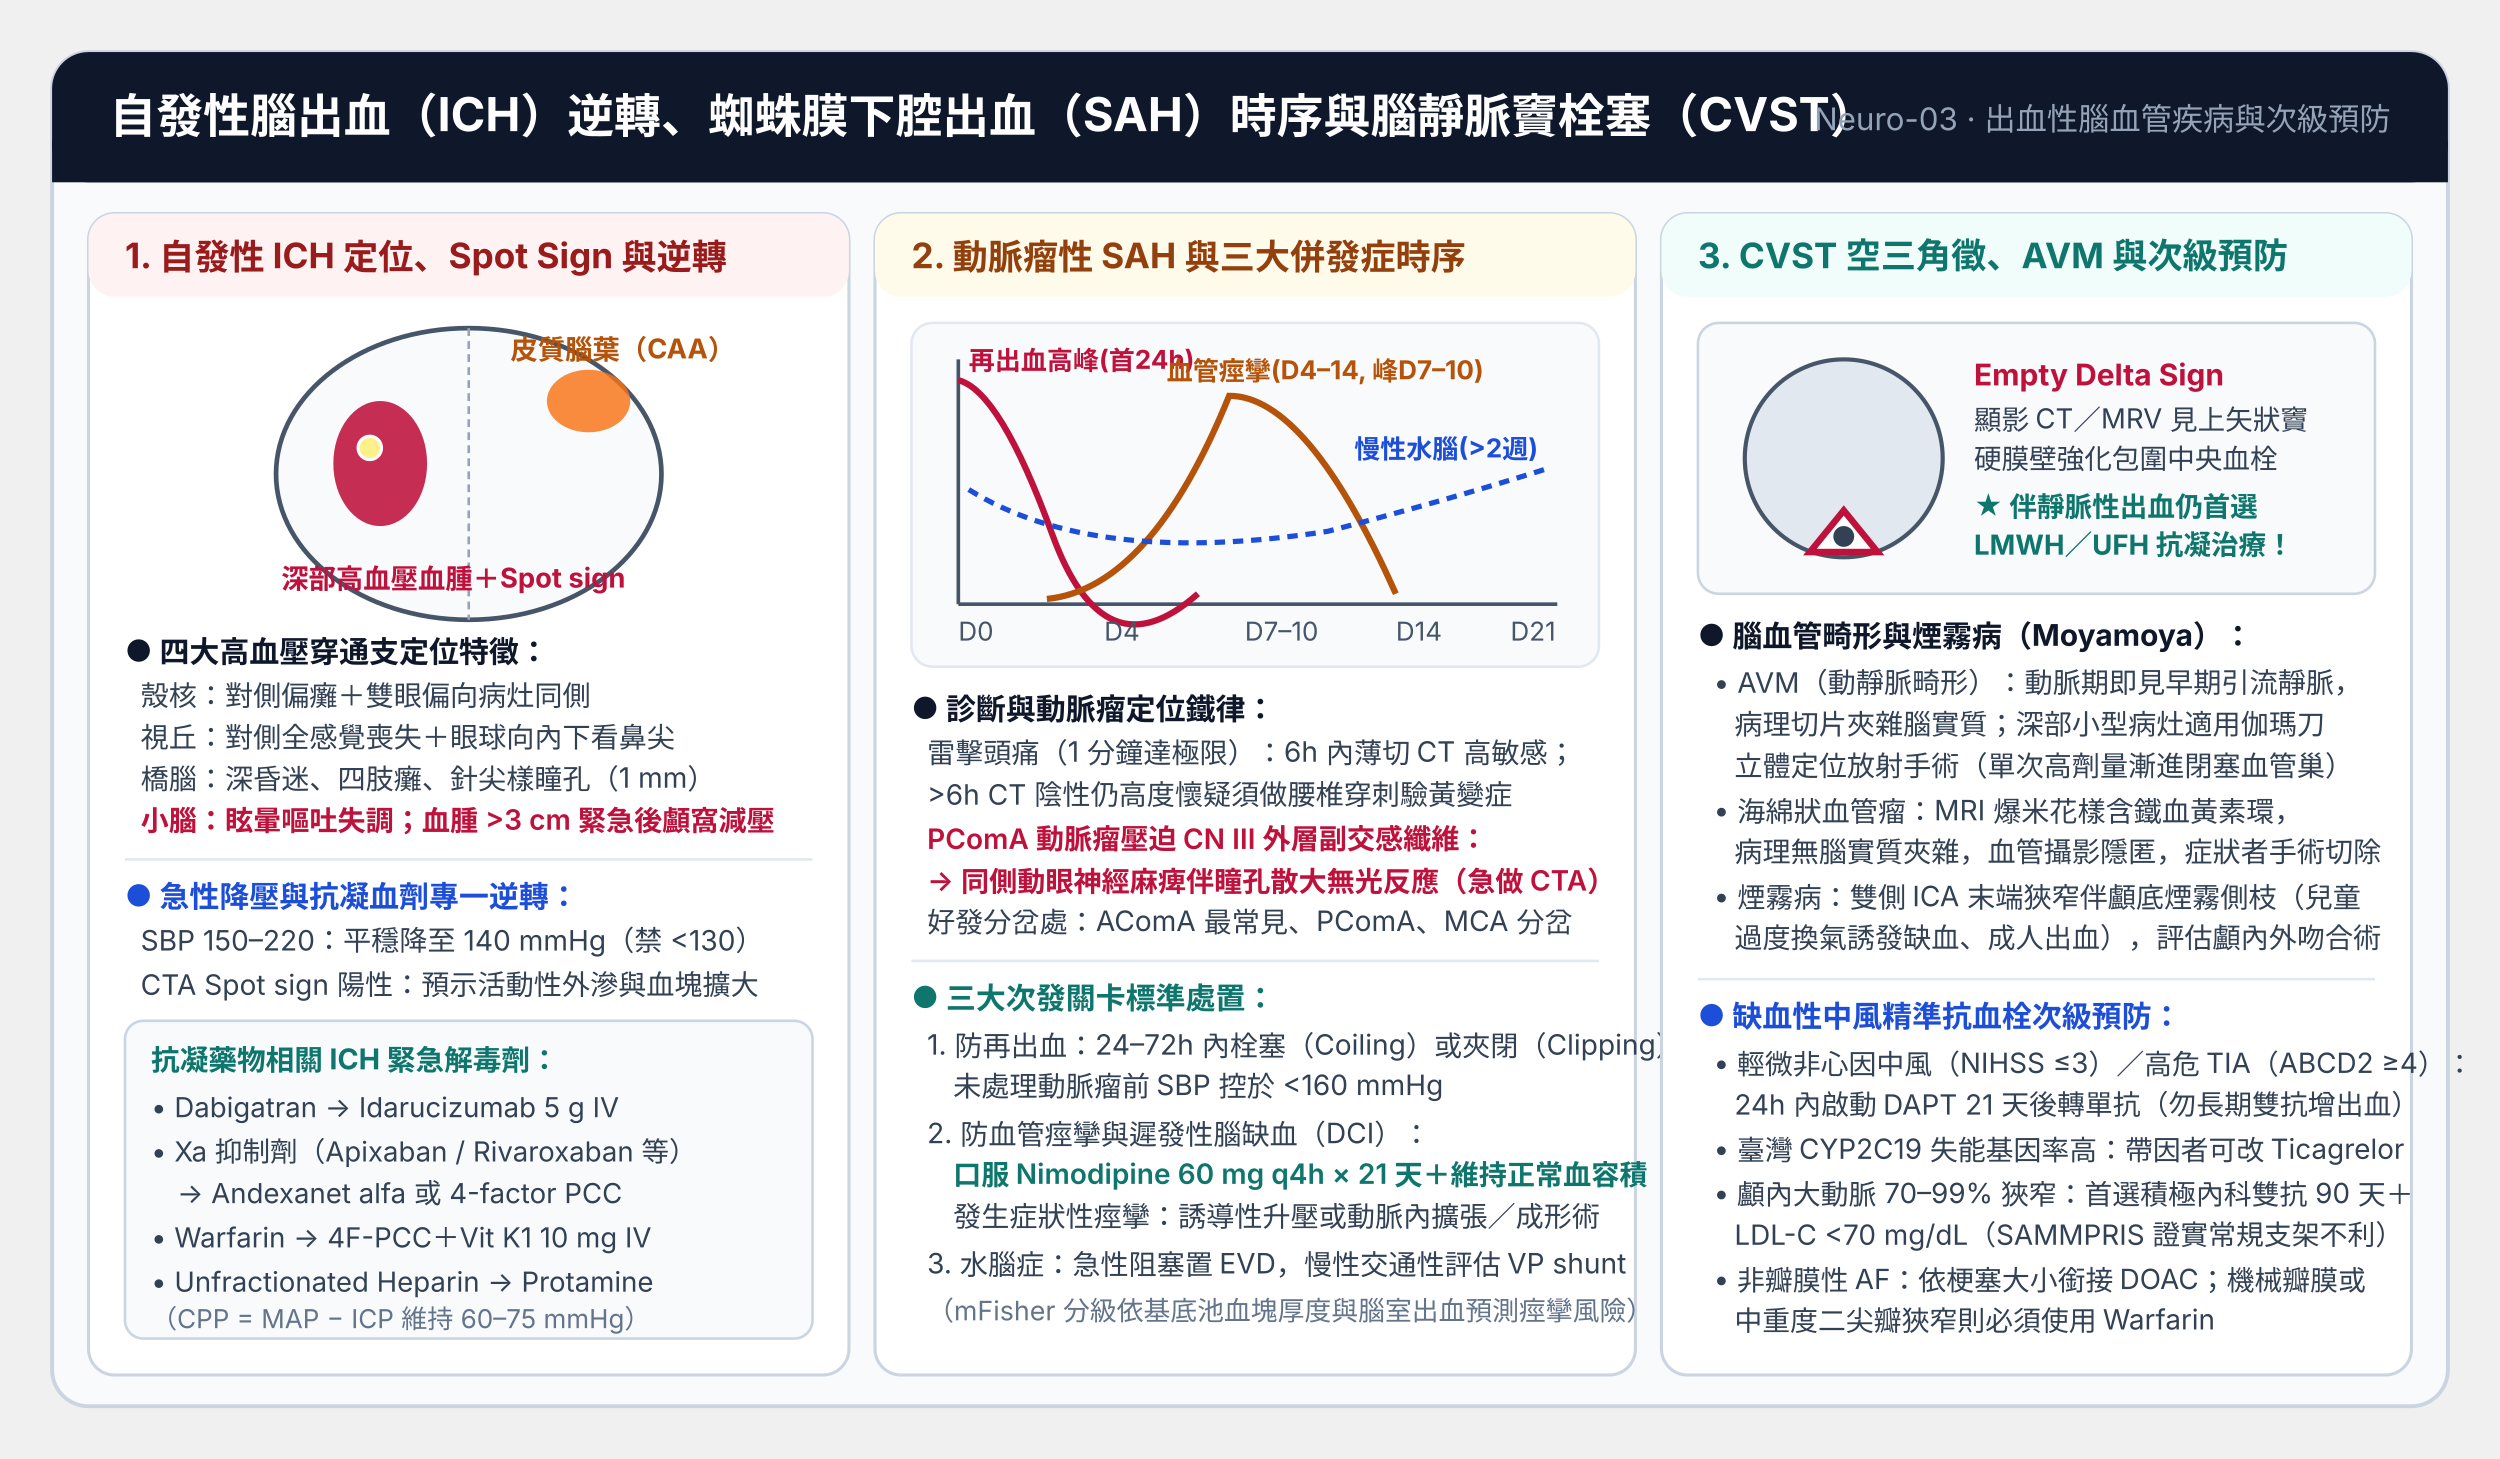
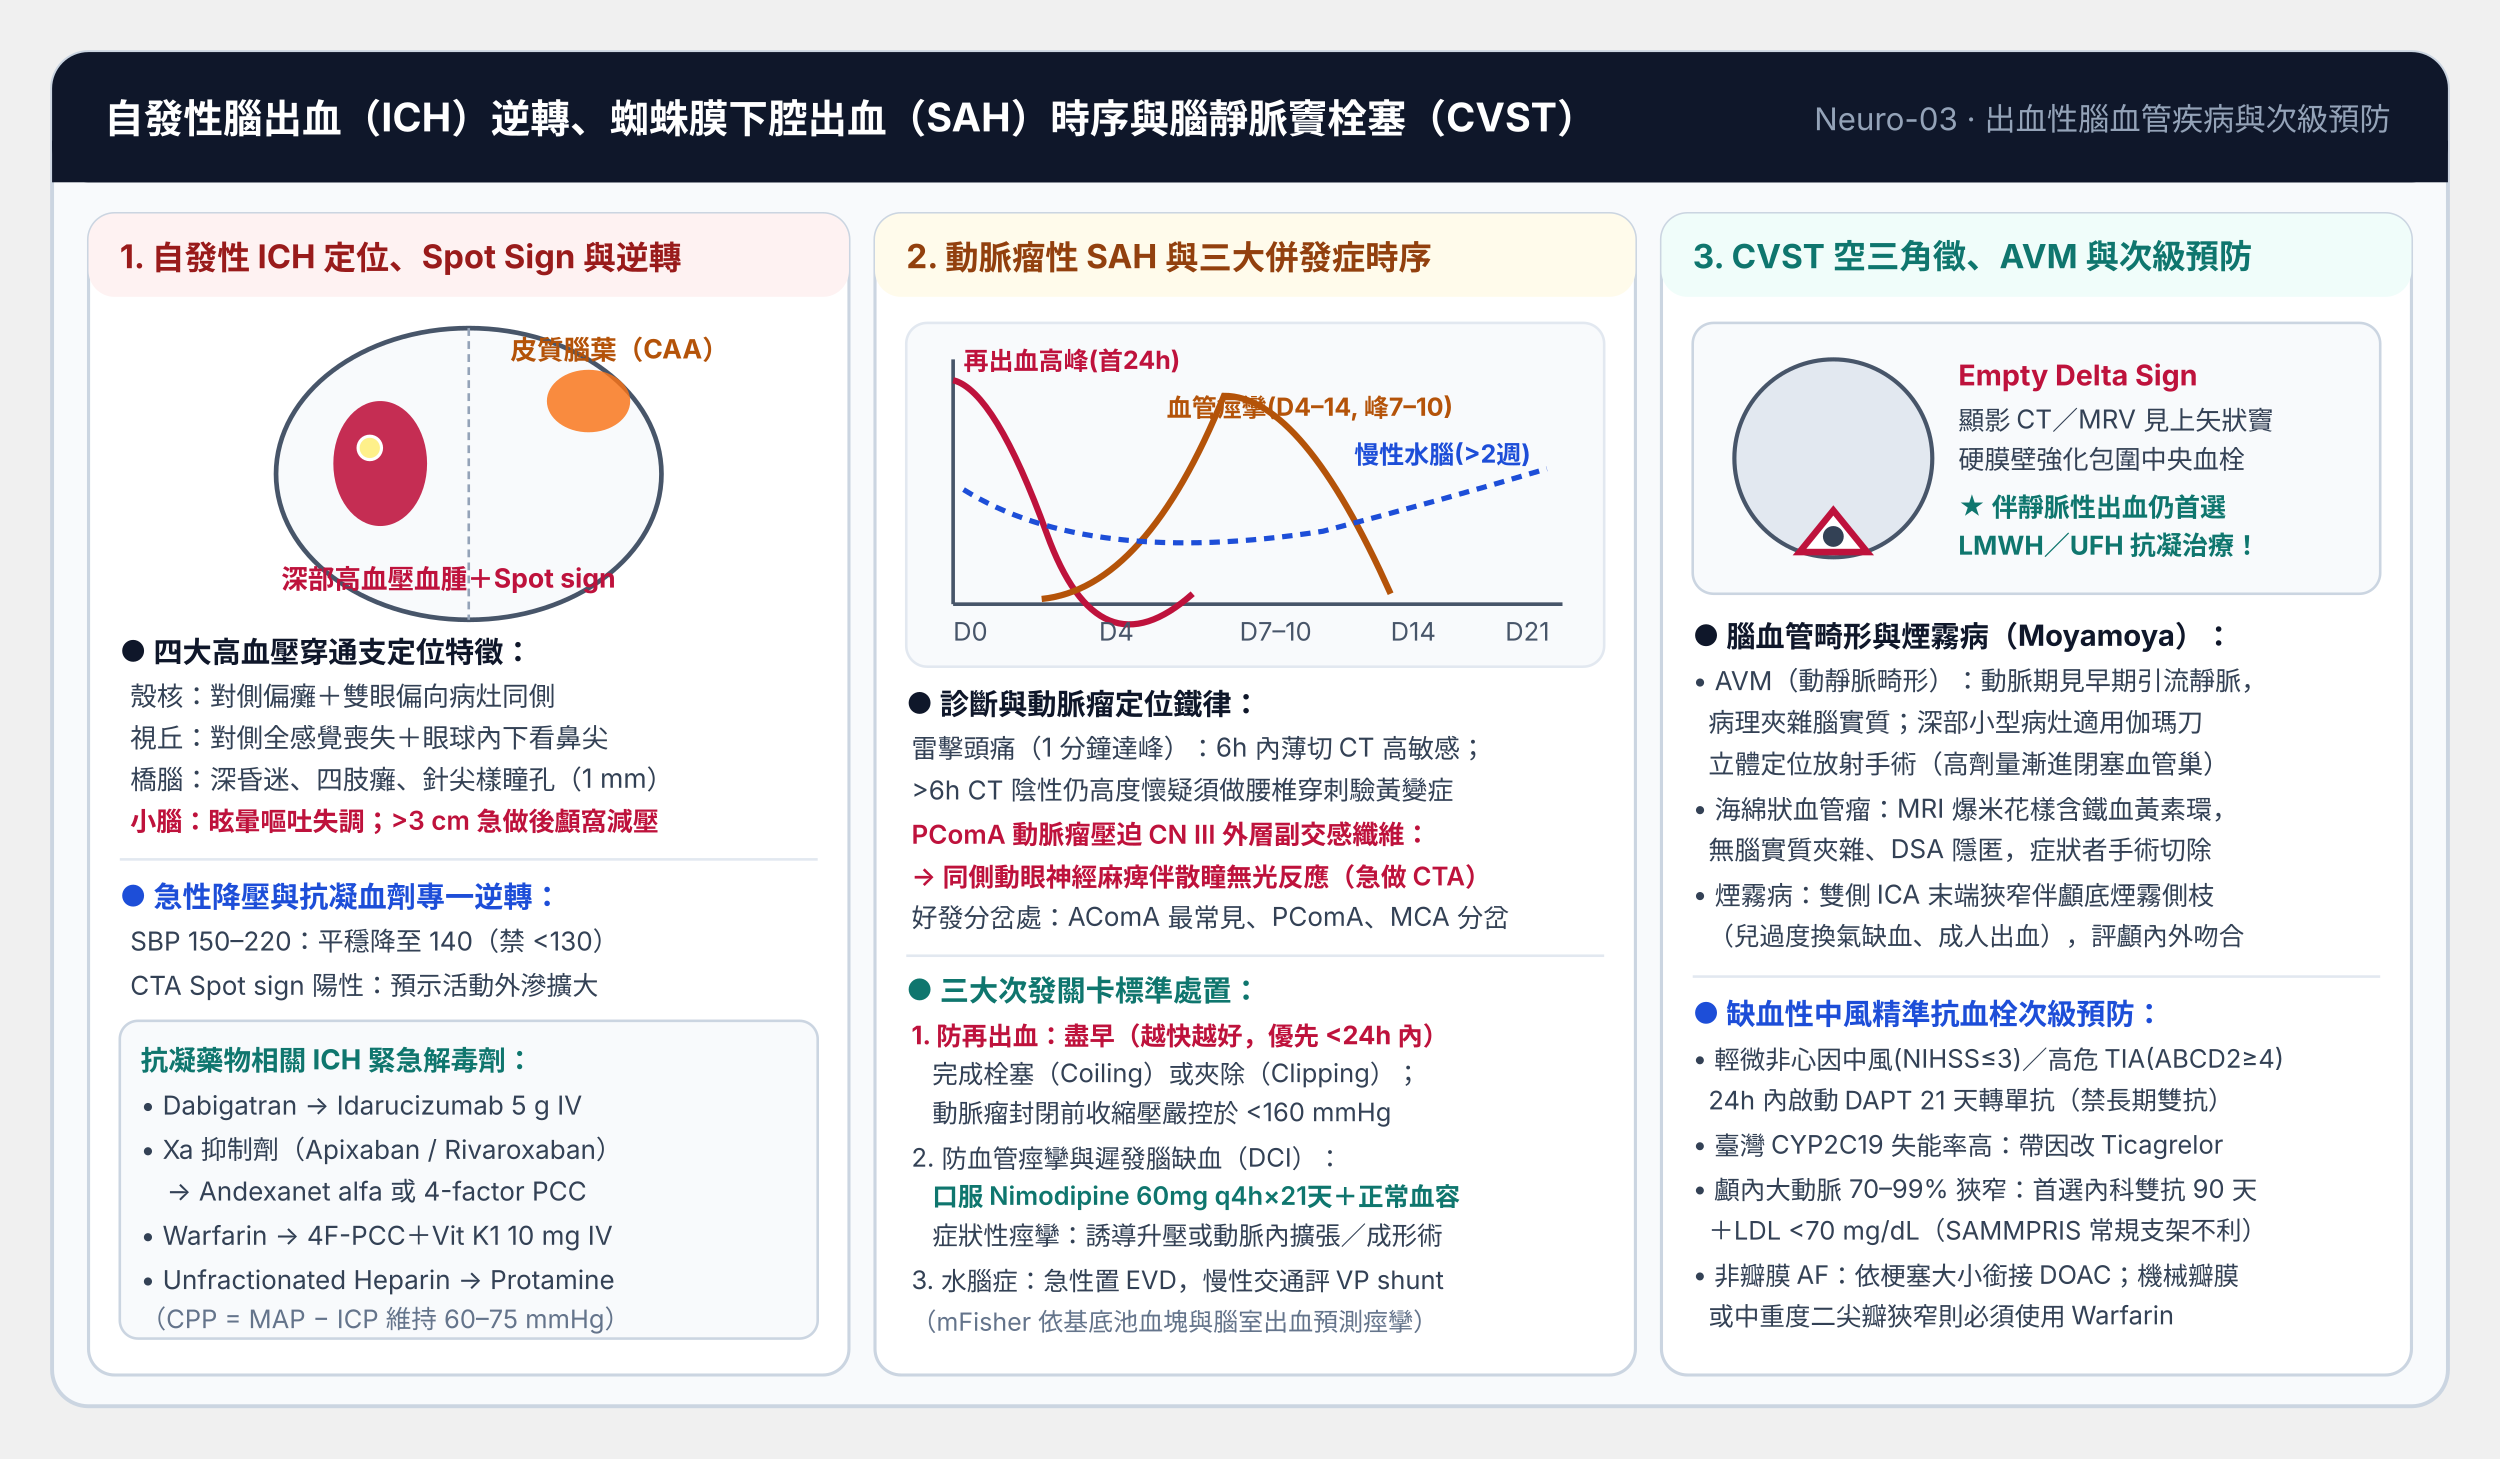
<svg xmlns="http://www.w3.org/2000/svg" viewBox="0 0 960 560" width="960" height="560" role="img" aria-labelledby="neuro03-title neuro03-desc" font-family="system-ui, -apple-system, 'Noto Sans TC', sans-serif">
  <rect x="20" y="20" width="920" height="520" rx="14" fill="#f8fafc" stroke="#cbd5e1" stroke-width="1.5" />
  <rect x="20" y="20" width="920" height="50" rx="14" fill="#0f172a" />
  <rect x="20" y="54" width="920" height="16" fill="#0f172a" />
-   <text x="42" y="51" fill="#ffffff" font-size="18" font-weight="700">自發性腦出血（ICH）逆轉、蜘蛛膜下腔出血（SAH）時序與腦靜脈竇栓塞（CVST）</text>
+   <text x="40" y="51" fill="#ffffff" font-size="15.2" font-weight="700">自發性腦出血（ICH）逆轉、蜘蛛膜下腔出血（SAH）時序與腦靜脈竇栓塞（CVST）</text>
  <text x="918" y="50" fill="#94a3b8" font-size="12" text-anchor="end">Neuro-03 · 出血性腦血管疾病與次級預防</text>
  <rect x="34" y="82" width="292" height="446" rx="10" fill="#ffffff" stroke="#cbd5e1" stroke-width="1.2" />
  <rect x="34" y="82" width="292" height="32" rx="10" fill="#fef2f2" />
-   <text x="48" y="103" fill="#991b1b" font-size="13.5" font-weight="700">1. 自發性 ICH 定位、Spot Sign 與逆轉</text>
+   <text x="46" y="103" fill="#991b1b" font-size="12.6" font-weight="700">1. 自發性 ICH 定位、Spot Sign 與逆轉</text>
  <ellipse cx="180" cy="182" rx="74" ry="56" fill="#f8fafc" stroke="#475569" stroke-width="1.8" />
  <path d="M180,126 L180,238" stroke="#94a3b8" stroke-width="1" stroke-dasharray="3,2" />
  <ellipse cx="146" cy="178" rx="18" ry="24" fill="#be123c" opacity="0.88" />
  <circle cx="142" cy="172" r="4.5" fill="#fef08a" stroke="#ffffff" stroke-width="1.2" />
  <ellipse cx="226" cy="154" rx="16" ry="12" fill="#f97316" opacity="0.82" />
-   <text x="108" y="226" fill="#be123c" font-size="10.5" font-weight="700">深部高血壓血腫＋Spot sign</text>
-   <text x="196" y="138" fill="#b45309" font-size="10.5" font-weight="700">皮質腦葉（CAA）</text>
-   <text x="48" y="254" fill="#0f172a" font-size="11.5" font-weight="700">● 四大高血壓穿通支定位特徵：</text>
-   <text x="54" y="271" fill="#334155" font-size="10.8">殼核：對側偏癱＋雙眼偏向病灶同側</text>
-   <text x="54" y="287" fill="#334155" font-size="10.8">視丘：對側全感覺喪失＋眼球向內下看鼻尖</text>
-   <text x="54" y="303" fill="#334155" font-size="10.8">橋腦：深昏迷、四肢癱、針尖樣瞳孔（1 mm）</text>
-   <text x="54" y="319" fill="#be123c" font-size="10.8" font-weight="600">小腦：眩暈嘔吐失調；血腫 &gt;3 cm 緊急後顱窩減壓</text>
-   <line x1="48" y1="330" x2="312" y2="330" stroke="#e2e8f0" stroke-width="1" />
-   <text x="48" y="348" fill="#1d4ed8" font-size="11.5" font-weight="700">● 急性降壓與抗凝血劑專一逆轉：</text>
-   <text x="54" y="365" fill="#334155" font-size="10.8">SBP 150–220：平穩降至 140 mmHg（禁 &lt;130）</text>
-   <text x="54" y="382" fill="#334155" font-size="10.8">CTA Spot sign 陽性：預示活動性外滲與血塊擴大</text>
-   <rect x="48" y="392" width="264" height="122" rx="7" fill="#f8fafc" stroke="#cbd5e1" stroke-width="1" />
-   <text x="58" y="411" fill="#0f766e" font-size="11" font-weight="700">抗凝藥物相關 ICH 緊急解毒劑：</text>
-   <text x="58" y="429" fill="#334155" font-size="10.6">• Dabigatran → Idarucizumab 5 g IV</text>
-   <text x="58" y="446" fill="#334155" font-size="10.6">• Xa 抑制劑（Apixaban / Rivaroxaban 等）</text>
-   <text x="68" y="462" fill="#334155" font-size="10.6">→ Andexanet alfa 或 4-factor PCC</text>
-   <text x="58" y="479" fill="#334155" font-size="10.6">• Warfarin → 4F-PCC＋Vit K1 10 mg IV</text>
-   <text x="58" y="496" fill="#334155" font-size="10.6">• Unfractionated Heparin → Protamine</text>
-   <text x="58" y="510" fill="#64748b" font-size="10">（CPP = MAP − ICP 維持 60–75 mmHg）</text>
+   <text x="108" y="226" fill="#be123c" font-size="10.2" font-weight="700">深部高血壓血腫＋Spot sign</text>
+   <text x="196" y="138" fill="#b45309" font-size="10.2" font-weight="700">皮質腦葉（CAA）</text>
+   <text x="46" y="254" fill="#0f172a" font-size="11.2" font-weight="700">● 四大高血壓穿通支定位特徵：</text>
+   <text x="50" y="271" fill="#334155" font-size="10.2">殼核：對側偏癱＋雙眼偏向病灶同側</text>
+   <text x="50" y="287" fill="#334155" font-size="10.2">視丘：對側全感覺喪失＋眼球內下看鼻尖</text>
+   <text x="50" y="303" fill="#334155" font-size="10.2">橋腦：深昏迷、四肢癱、針尖樣瞳孔（1 mm）</text>
+   <text x="50" y="319" fill="#be123c" font-size="10" font-weight="600">小腦：眩暈嘔吐失調；&gt;3 cm 急做後顱窩減壓</text>
+   <line x1="46" y1="330" x2="314" y2="330" stroke="#e2e8f0" stroke-width="1" />
+   <text x="46" y="348" fill="#1d4ed8" font-size="11.2" font-weight="700">● 急性降壓與抗凝血劑專一逆轉：</text>
+   <text x="50" y="365" fill="#334155" font-size="10">SBP 150–220：平穩降至 140（禁 &lt;130）</text>
+   <text x="50" y="382" fill="#334155" font-size="10">CTA Spot sign 陽性：預示活動外滲擴大</text>
+   <rect x="46" y="392" width="268" height="122" rx="7" fill="#f8fafc" stroke="#cbd5e1" stroke-width="1" />
+   <text x="54" y="411" fill="#0f766e" font-size="10.6" font-weight="700">抗凝藥物相關 ICH 緊急解毒劑：</text>
+   <text x="54" y="428" fill="#334155" font-size="10">• Dabigatran → Idarucizumab 5 g IV</text>
+   <text x="54" y="445" fill="#334155" font-size="10">• Xa 抑制劑（Apixaban / Rivaroxaban）</text>
+   <text x="64" y="461" fill="#334155" font-size="10">→ Andexanet alfa 或 4-factor PCC</text>
+   <text x="54" y="478" fill="#334155" font-size="10">• Warfarin → 4F-PCC＋Vit K1 10 mg IV</text>
+   <text x="54" y="495" fill="#334155" font-size="10">• Unfractionated Heparin → Protamine</text>
+   <text x="54" y="510" fill="#64748b" font-size="9.8">（CPP = MAP − ICP 維持 60–75 mmHg）</text>
  <rect x="336" y="82" width="292" height="446" rx="10" fill="#ffffff" stroke="#cbd5e1" stroke-width="1.2" />
  <rect x="336" y="82" width="292" height="32" rx="10" fill="#fffbeb" />
-   <text x="350" y="103" fill="#92400e" font-size="13.5" font-weight="700">2. 動脈瘤性 SAH 與三大併發症時序</text>
-   <rect x="350" y="124" width="264" height="132" rx="8" fill="#f8fafc" stroke="#e2e8f0" stroke-width="1" />
-   <line x1="368" y1="232" x2="598" y2="232" stroke="#475569" stroke-width="1.4" />
-   <line x1="368" y1="138" x2="368" y2="232" stroke="#475569" stroke-width="1.4" />
-   <path d="M368,146 Q384,150 404,205 T460,228" fill="none" stroke="#be123c" stroke-width="2.4" />
-   <path d="M402,230 Q442,226 472,152 Q502,152 536,228" fill="none" stroke="#b45309" stroke-width="2.4" />
-   <path d="M372,188 Q420,218 510,204 Q556,192 594,180" fill="none" stroke="#1d4ed8" stroke-width="2" stroke-dasharray="4,3" />
-   <text x="372" y="142" fill="#be123c" font-size="10" font-weight="700">再出血高峰(首24h)</text>
-   <text x="448" y="146" fill="#b45309" font-size="10" font-weight="700">血管痙攣(D4–14, 峰D7–10)</text>
-   <text x="520" y="176" fill="#1d4ed8" font-size="10" font-weight="700">慢性水腦(&gt;2週)</text>
-   <text x="368" y="246" fill="#475569" font-size="10">D0</text>
-   <text x="424" y="246" fill="#475569" font-size="10">D4</text>
-   <text x="478" y="246" fill="#475569" font-size="10">D7–10</text>
-   <text x="536" y="246" fill="#475569" font-size="10">D14</text>
-   <text x="580" y="246" fill="#475569" font-size="10">D21</text>
-   <text x="350" y="276" fill="#0f172a" font-size="11.5" font-weight="700">● 診斷與動脈瘤定位鐵律：</text>
-   <text x="356" y="293" fill="#334155" font-size="10.8">雷擊頭痛（1 分鐘達極限）：6h 內薄切 CT 高敏感；</text>
-   <text x="356" y="309" fill="#334155" font-size="10.8">&gt;6h CT 陰性仍高度懷疑須做腰椎穿刺驗黃變症</text>
-   <text x="356" y="326" fill="#be123c" font-size="10.8" font-weight="600">PComA 動脈瘤壓迫 CN III 外層副交感纖維：</text>
-   <text x="356" y="342" fill="#be123c" font-size="10.8" font-weight="600">→ 同側動眼神經麻痺伴瞳孔散大無光反應（急做 CTA）</text>
-   <text x="356" y="358" fill="#334155" font-size="10.8">好發分岔處：AComA 最常見、PComA、MCA 分岔</text>
-   <line x1="350" y1="369" x2="614" y2="369" stroke="#e2e8f0" stroke-width="1" />
-   <text x="350" y="387" fill="#0f766e" font-size="11.5" font-weight="700">● 三大次發關卡標準處置：</text>
-   <text x="356" y="405" fill="#334155" font-size="10.8">1. 防再出血：24–72h 內栓塞（Coiling）或夾閉（Clipping）；</text>
-   <text x="366" y="421" fill="#334155" font-size="10.8">未處理動脈瘤前 SBP 控於 &lt;160 mmHg</text>
-   <text x="356" y="439" fill="#334155" font-size="10.8">2. 防血管痙攣與遲發性腦缺血（DCI）：</text>
-   <text x="366" y="455" fill="#0f766e" font-size="10.8" font-weight="600">口服 Nimodipine 60 mg q4h × 21 天＋維持正常血容積</text>
-   <text x="366" y="471" fill="#334155" font-size="10.8">發生症狀性痙攣：誘導性升壓或動脈內擴張／成形術</text>
-   <text x="356" y="489" fill="#334155" font-size="10.8">3. 水腦症：急性阻塞置 EVD，慢性交通性評估 VP shunt</text>
-   <text x="356" y="507" fill="#64748b" font-size="10.3">（mFisher 分級依基底池血塊厚度與腦室出血預測痙攣風險）</text>
+   <text x="348" y="103" fill="#92400e" font-size="12.8" font-weight="700">2. 動脈瘤性 SAH 與三大併發症時序</text>
+   <rect x="348" y="124" width="268" height="132" rx="8" fill="#f8fafc" stroke="#e2e8f0" stroke-width="1" />
+   <line x1="366" y1="232" x2="600" y2="232" stroke="#475569" stroke-width="1.4" />
+   <line x1="366" y1="138" x2="366" y2="232" stroke="#475569" stroke-width="1.4" />
+   <path d="M366,146 Q382,150 402,205 T458,228" fill="none" stroke="#be123c" stroke-width="2.4" />
+   <path d="M400,230 Q440,226 470,152 Q500,152 534,228" fill="none" stroke="#b45309" stroke-width="2.4" />
+   <path d="M370,188 Q418,218 508,204 Q554,192 594,180" fill="none" stroke="#1d4ed8" stroke-width="2" stroke-dasharray="4,3" />
+   <text x="370" y="142" fill="#be123c" font-size="9.6" font-weight="700">再出血高峰(首24h)</text>
+   <text x="448" y="160" fill="#b45309" font-size="9.6" font-weight="700">血管痙攣(D4–14, 峰7–10)</text>
+   <text x="520" y="178" fill="#1d4ed8" font-size="9.6" font-weight="700">慢性水腦(&gt;2週)</text>
+   <text x="366" y="246" fill="#475569" font-size="9.8">D0</text>
+   <text x="422" y="246" fill="#475569" font-size="9.8">D4</text>
+   <text x="476" y="246" fill="#475569" font-size="9.8">D7–10</text>
+   <text x="534" y="246" fill="#475569" font-size="9.8">D14</text>
+   <text x="578" y="246" fill="#475569" font-size="9.8">D21</text>
+   <text x="348" y="274" fill="#0f172a" font-size="11.2" font-weight="700">● 診斷與動脈瘤定位鐵律：</text>
+   <text x="350" y="291" fill="#334155" font-size="10">雷擊頭痛（1 分鐘達峰）：6h 內薄切 CT 高敏感；</text>
+   <text x="350" y="307" fill="#334155" font-size="10">&gt;6h CT 陰性仍高度懷疑須做腰椎穿刺驗黃變症</text>
+   <text x="350" y="324" fill="#be123c" font-size="10" font-weight="600">PComA 動脈瘤壓迫 CN III 外層副交感纖維：</text>
+   <text x="350" y="340" fill="#be123c" font-size="9.9" font-weight="600">→ 同側動眼神經麻痺伴散瞳無光反應（急做 CTA）</text>
+   <text x="350" y="356" fill="#334155" font-size="10">好發分岔處：AComA 最常見、PComA、MCA 分岔</text>
+   <line x1="348" y1="367" x2="616" y2="367" stroke="#e2e8f0" stroke-width="1" />
+   <text x="348" y="384" fill="#0f766e" font-size="11.2" font-weight="700">● 三大次發關卡標準處置：</text>
+   <text x="350" y="401" fill="#be123c" font-size="9.8" font-weight="700">1. 防再出血：盡早（越快越好，優先 &lt;24h 內）</text>
+   <text x="358" y="416" fill="#334155" font-size="9.8">完成栓塞（Coiling）或夾除（Clipping）；</text>
+   <text x="358" y="431" fill="#334155" font-size="9.8">動脈瘤封閉前收縮壓嚴控於 &lt;160 mmHg</text>
+   <text x="350" y="448" fill="#334155" font-size="9.8">2. 防血管痙攣與遲發腦缺血（DCI）：</text>
+   <text x="358" y="463" fill="#0f766e" font-size="9.8" font-weight="600">口服 Nimodipine 60mg q4h×21天＋正常血容</text>
+   <text x="358" y="478" fill="#334155" font-size="9.8">症狀性痙攣：誘導升壓或動脈內擴張／成形術</text>
+   <text x="350" y="495" fill="#334155" font-size="9.8">3. 水腦症：急性置 EVD，慢性交通評 VP shunt</text>
+   <text x="350" y="511" fill="#64748b" font-size="9.6">（mFisher 依基底池血塊與腦室出血預測痙攣）</text>
  <rect x="638" y="82" width="288" height="446" rx="10" fill="#ffffff" stroke="#cbd5e1" stroke-width="1.2" />
  <rect x="638" y="82" width="288" height="32" rx="10" fill="#f0fdfa" />
-   <text x="652" y="103" fill="#0f766e" font-size="13.5" font-weight="700">3. CVST 空三角徵、AVM 與次級預防</text>
-   <rect x="652" y="124" width="260" height="104" rx="8" fill="#f8fafc" stroke="#cbd5e1" stroke-width="1" />
-   <circle cx="708" cy="176" r="38" fill="#e2e8f0" stroke="#475569" stroke-width="1.6" />
-   <polygon points="708,196 695,212 721,212" fill="#ffffff" stroke="#be123c" stroke-width="2.5" />
-   <circle cx="708" cy="206" r="4" fill="#334155" />
-   <text x="758" y="148" fill="#be123c" font-size="11.5" font-weight="700">Empty Delta Sign</text>
-   <text x="758" y="165" fill="#334155" font-size="10.6">顯影 CT／MRV 見上矢狀竇</text>
-   <text x="758" y="180" fill="#334155" font-size="10.6">硬膜壁強化包圍中央血栓</text>
-   <text x="758" y="198" fill="#0f766e" font-size="10.6" font-weight="700">★ 伴靜脈性出血仍首選</text>
-   <text x="758" y="213" fill="#0f766e" font-size="10.6" font-weight="700">LMWH／UFH 抗凝治療！</text>
-   <text x="652" y="248" fill="#0f172a" font-size="11.5" font-weight="700">● 腦血管畸形與煙霧病（Moyamoya）：</text>
-   <text x="658" y="266" fill="#334155" font-size="10.8">• AVM（動靜脈畸形）：動脈期即見早期引流靜脈，</text>
-   <text x="666" y="282" fill="#334155" font-size="10.8">病理切片夾雜腦實質；深部小型病灶適用伽瑪刀</text>
-   <text x="666" y="298" fill="#334155" font-size="10.8">立體定位放射手術（單次高劑量漸進閉塞血管巢）</text>
-   <text x="658" y="315" fill="#334155" font-size="10.8">• 海綿狀血管瘤：MRI 爆米花樣含鐵血黃素環，</text>
-   <text x="666" y="331" fill="#334155" font-size="10.8">病理無腦實質夾雜，血管攝影隱匿，症狀者手術切除</text>
-   <text x="658" y="348" fill="#334155" font-size="10.8">• 煙霧病：雙側 ICA 末端狹窄伴顱底煙霧側枝（兒童</text>
-   <text x="666" y="364" fill="#334155" font-size="10.8">過度換氣誘發缺血、成人出血），評估顱內外吻合術</text>
-   <line x1="652" y1="376" x2="912" y2="376" stroke="#e2e8f0" stroke-width="1" />
-   <text x="652" y="394" fill="#1d4ed8" font-size="11.5" font-weight="700">● 缺血性中風精準抗血栓次級預防：</text>
-   <text x="658" y="412" fill="#334155" font-size="10.7">• 輕微非心因中風（NIHSS ≤3）／高危 TIA（ABCD2 ≥4）：</text>
-   <text x="666" y="428" fill="#334155" font-size="10.7">24h 內啟動 DAPT 21 天後轉單抗（勿長期雙抗增出血）</text>
-   <text x="658" y="445" fill="#334155" font-size="10.7">• 臺灣 CYP2C19 失能基因率高：帶因者可改 Ticagrelor</text>
-   <text x="658" y="462" fill="#334155" font-size="10.7">• 顱內大動脈 70–99% 狹窄：首選積極內科雙抗 90 天＋</text>
-   <text x="666" y="478" fill="#334155" font-size="10.7">LDL-C &lt;70 mg/dL（SAMMPRIS 證實常規支架不利）</text>
-   <text x="658" y="495" fill="#334155" font-size="10.7">• 非瓣膜性 AF：依梗塞大小銜接 DOAC；機械瓣膜或</text>
-   <text x="666" y="511" fill="#334155" font-size="10.7">中重度二尖瓣狹窄則必須使用 Warfarin</text>
+   <text x="650" y="103" fill="#0f766e" font-size="12.8" font-weight="700">3. CVST 空三角徵、AVM 與次級預防</text>
+   <rect x="650" y="124" width="264" height="104" rx="8" fill="#f8fafc" stroke="#cbd5e1" stroke-width="1" />
+   <circle cx="704" cy="176" r="38" fill="#e2e8f0" stroke="#475569" stroke-width="1.6" />
+   <polygon points="704,196 691,212 717,212" fill="#ffffff" stroke="#be123c" stroke-width="2.5" />
+   <circle cx="704" cy="206" r="4" fill="#334155" />
+   <text x="752" y="148" fill="#be123c" font-size="11" font-weight="700">Empty Delta Sign</text>
+   <text x="752" y="165" fill="#334155" font-size="10">顯影 CT／MRV 見上矢狀竇</text>
+   <text x="752" y="180" fill="#334155" font-size="10">硬膜壁強化包圍中央血栓</text>
+   <text x="752" y="198" fill="#0f766e" font-size="10" font-weight="700">★ 伴靜脈性出血仍首選</text>
+   <text x="752" y="213" fill="#0f766e" font-size="10" font-weight="700">LMWH／UFH 抗凝治療！</text>
+   <text x="650" y="248" fill="#0f172a" font-size="11.2" font-weight="700">● 腦血管畸形與煙霧病（Moyamoya）：</text>
+   <text x="650" y="265" fill="#334155" font-size="10">• AVM（動靜脈畸形）：動脈期見早期引流靜脈，</text>
+   <text x="656" y="281" fill="#334155" font-size="10">病理夾雜腦實質；深部小型病灶適用伽瑪刀</text>
+   <text x="656" y="297" fill="#334155" font-size="10">立體定位放射手術（高劑量漸進閉塞血管巢）</text>
+   <text x="650" y="314" fill="#334155" font-size="10">• 海綿狀血管瘤：MRI 爆米花樣含鐵血黃素環，</text>
+   <text x="656" y="330" fill="#334155" font-size="10">無腦實質夾雜、DSA 隱匿，症狀者手術切除</text>
+   <text x="650" y="347" fill="#334155" font-size="10">• 煙霧病：雙側 ICA 末端狹窄伴顱底煙霧側枝</text>
+   <text x="656" y="363" fill="#334155" font-size="9.8">（兒過度換氣缺血、成人出血），評顱內外吻合</text>
+   <line x1="650" y1="375" x2="914" y2="375" stroke="#e2e8f0" stroke-width="1" />
+   <text x="650" y="393" fill="#1d4ed8" font-size="11.2" font-weight="700">● 缺血性中風精準抗血栓次級預防：</text>
+   <text x="650" y="410" fill="#334155" font-size="9.8">• 輕微非心因中風(NIHSS≤3)／高危 TIA(ABCD2≥4)</text>
+   <text x="656" y="426" fill="#334155" font-size="9.8">24h 內啟動 DAPT 21 天轉單抗（禁長期雙抗）</text>
+   <text x="650" y="443" fill="#334155" font-size="9.8">• 臺灣 CYP2C19 失能率高：帶因改 Ticagrelor</text>
+   <text x="650" y="460" fill="#334155" font-size="9.8">• 顱內大動脈 70–99% 狹窄：首選內科雙抗 90 天</text>
+   <text x="656" y="476" fill="#334155" font-size="9.8">＋LDL &lt;70 mg/dL（SAMMPRIS 常規支架不利）</text>
+   <text x="650" y="493" fill="#334155" font-size="9.8">• 非瓣膜 AF：依梗塞大小銜接 DOAC；機械瓣膜</text>
+   <text x="656" y="509" fill="#334155" font-size="9.8">或中重度二尖瓣狹窄則必須使用 Warfarin</text>
</svg>
